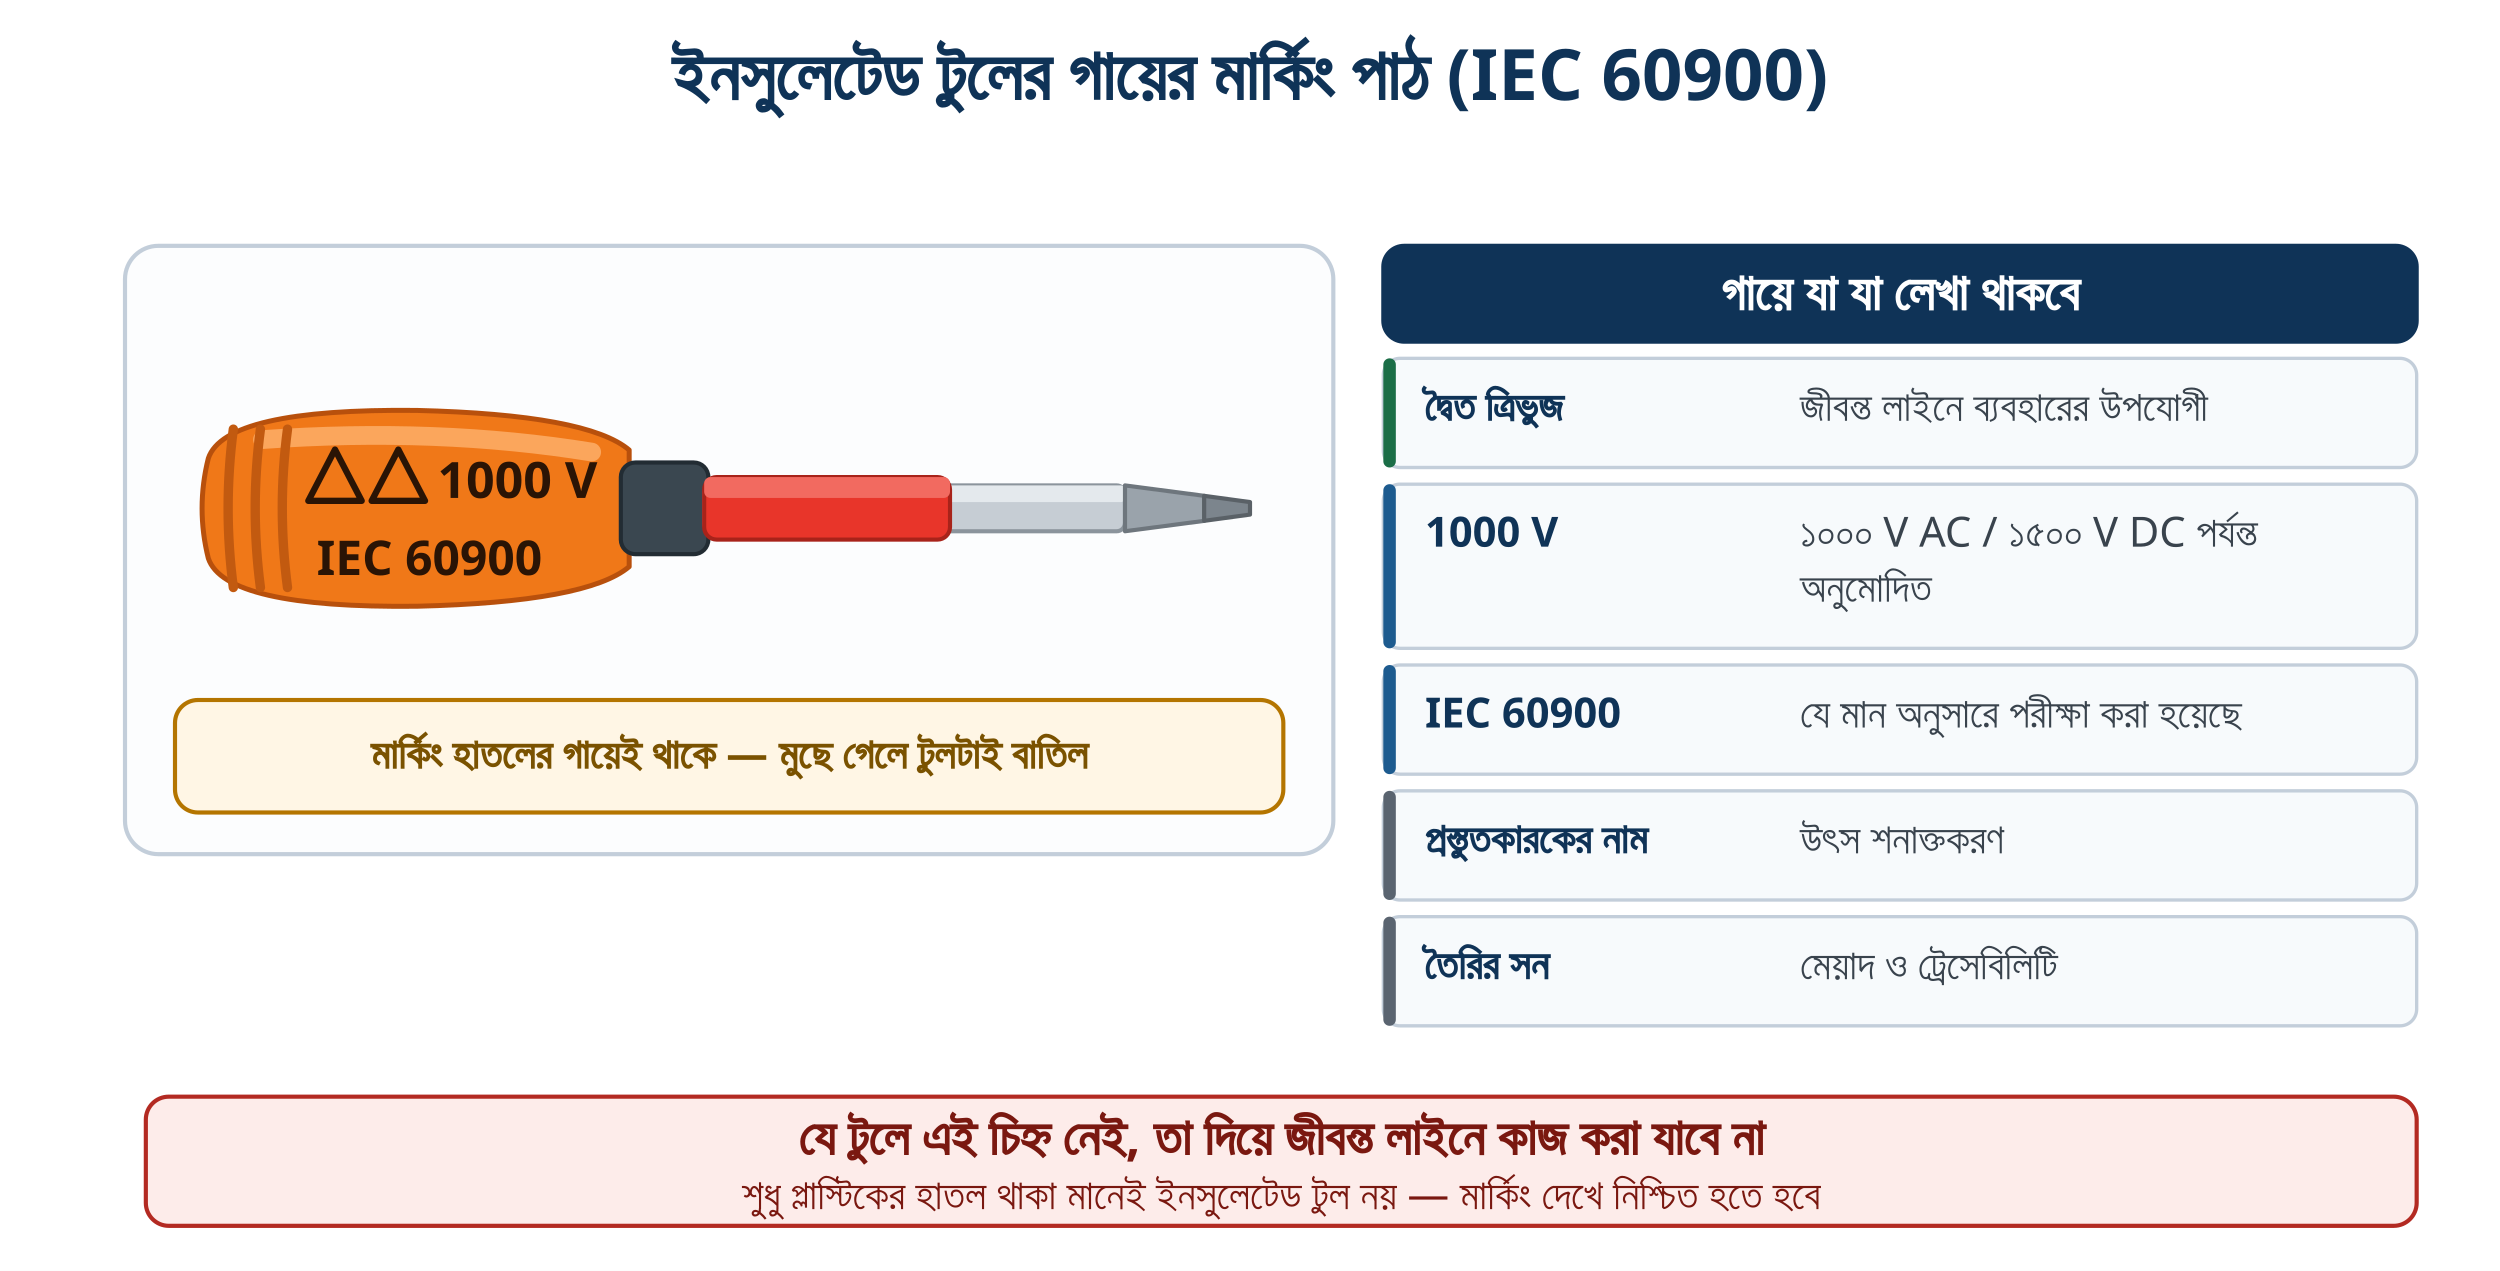
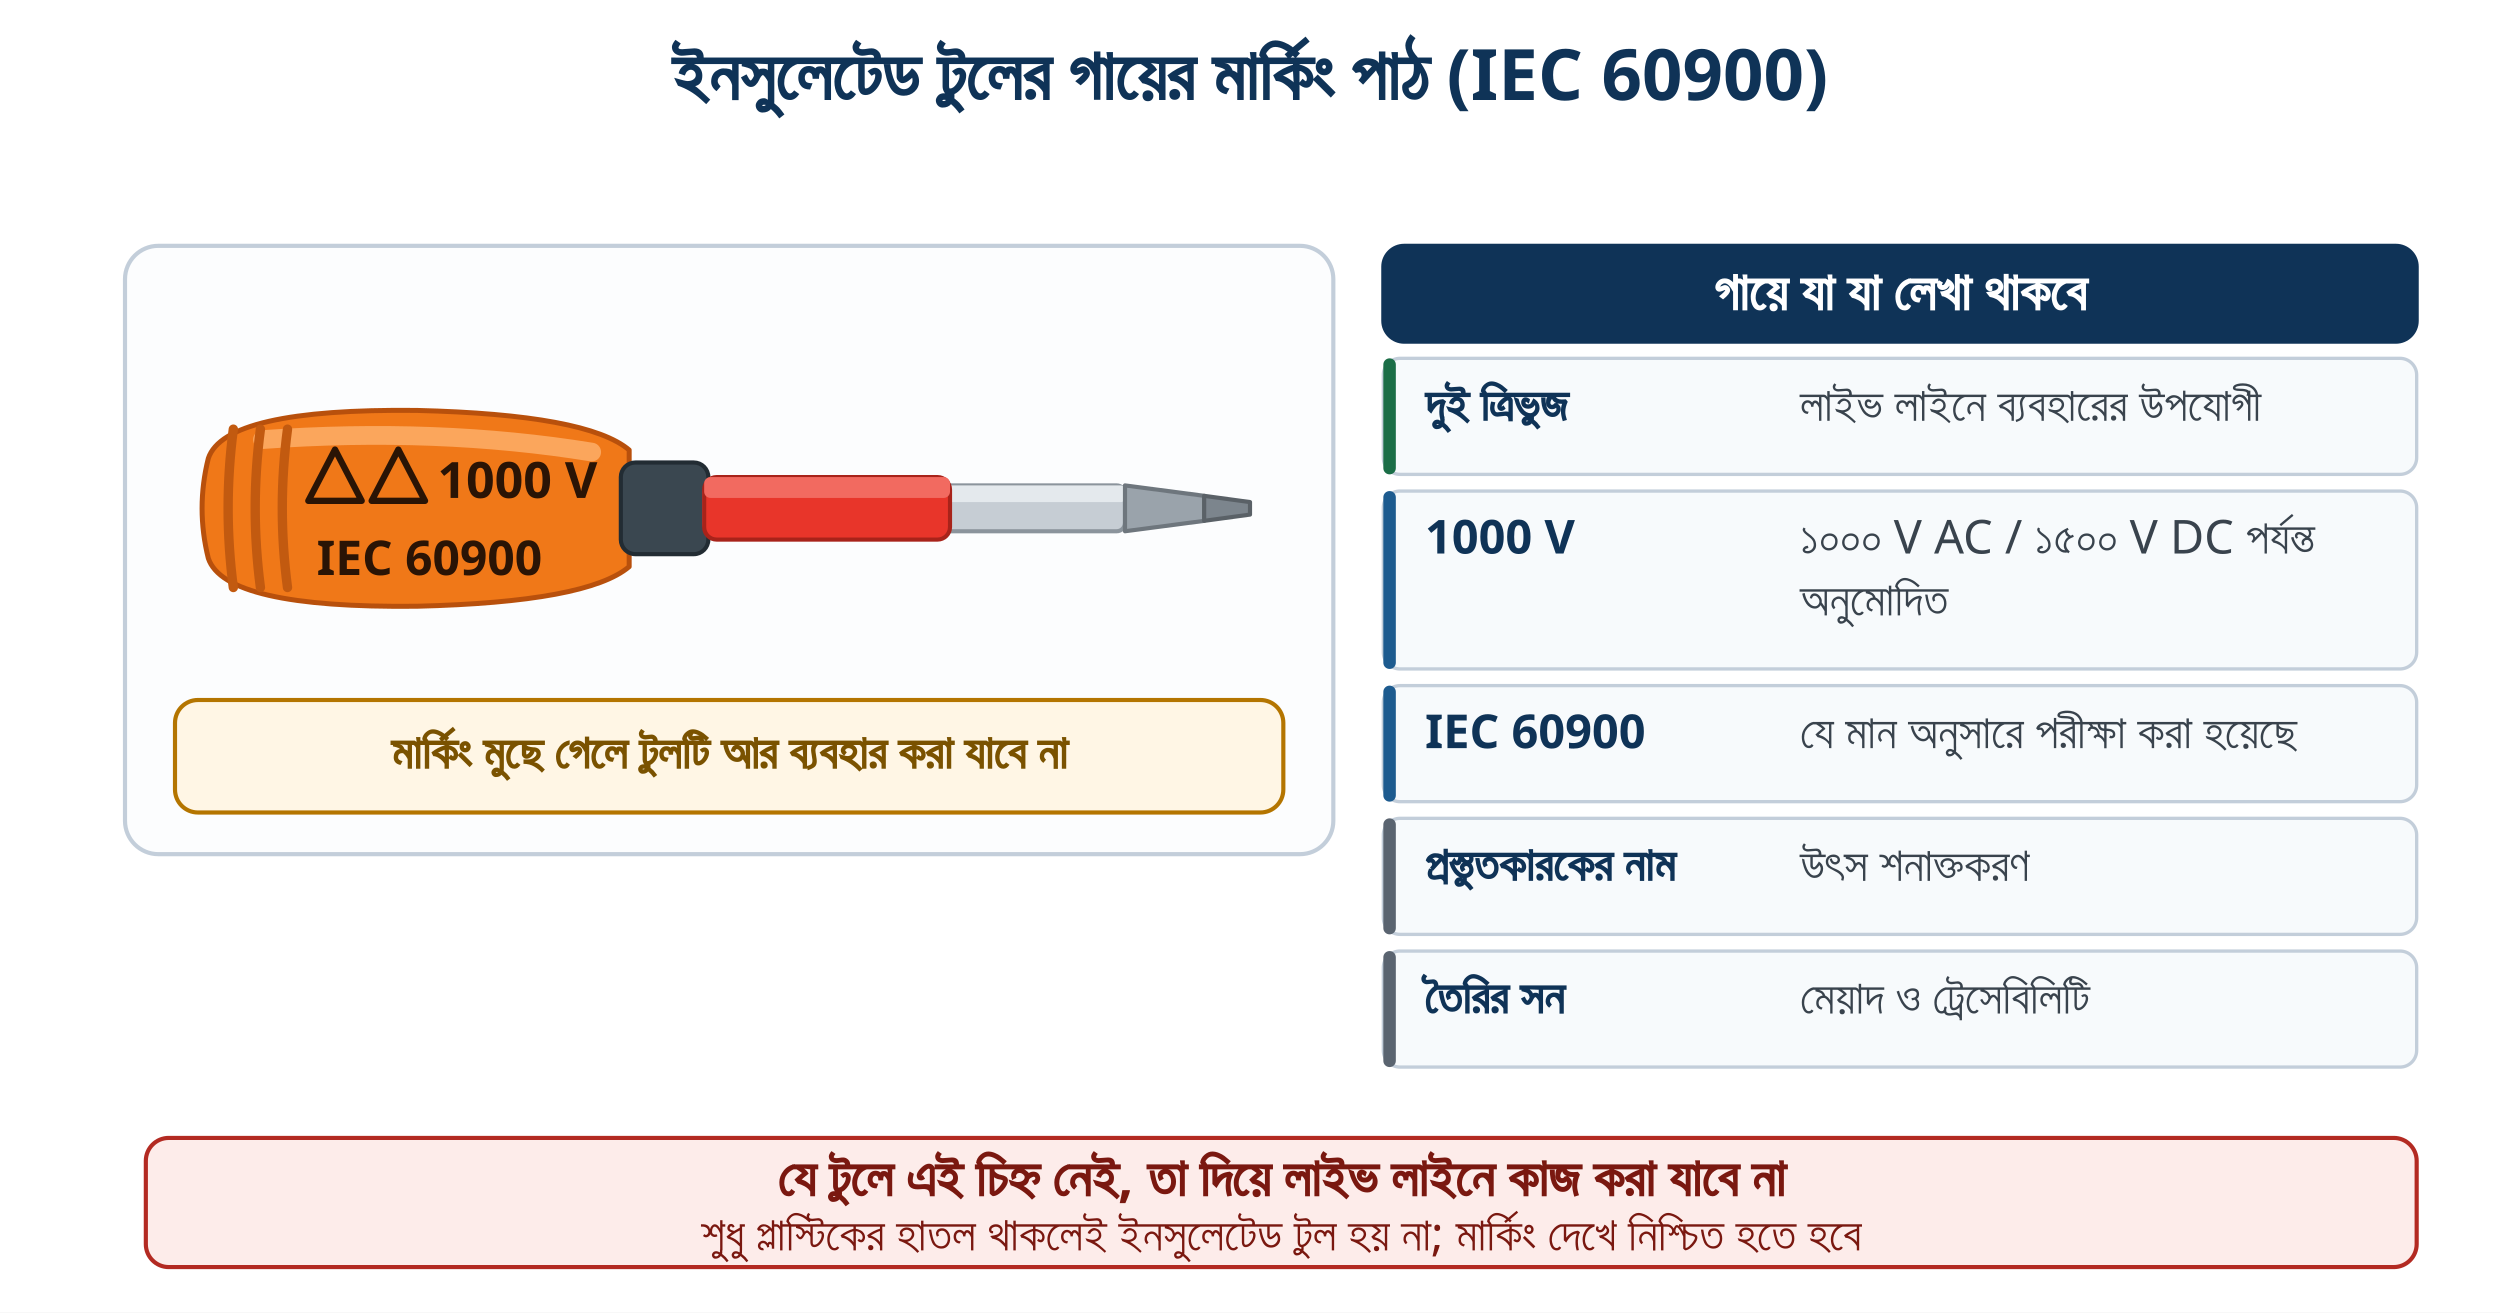
- <svg xmlns="http://www.w3.org/2000/svg" width="1200" height="610" viewBox="0 0 1200 610">
-   <rect width="1200" height="610" fill="#FFFFFF" />
+ <svg xmlns="http://www.w3.org/2000/svg" width="1200" height="630" viewBox="0 0 1200 630">
+   <rect width="1200" height="630" fill="#FFFFFF" />
  <text x="600.0" y="48.0" font-family="Kalpurush" font-size="34" font-weight="700" fill="#0F3357" text-anchor="middle">ইনসুলেটেড টুলের গায়ের মার্কিং পাঠ (IEC 60900)</text>
  <rect x="60.0" y="118.0" width="580.0" height="292.0" rx="16" fill="#FCFDFE" stroke="#C3CEDA" stroke-width="2" />
  <path d="M 302 216.0 Q 282 199.0 200 197.0 Q 108 196.0 100 220.0 Q 94 244.0 100 268.0 Q 108 292.0 200 291.0 Q 282 289.0 302 272.0 Z" fill="#F07818" stroke="#B8500C" stroke-width="2.4" stroke-linecap="round" stroke-linejoin="round" />
  <path d="M 126 211.0 Q 210 205.0 284 217.0" fill="none" stroke="#FBA65C" stroke-width="9" stroke-linecap="round" stroke-linejoin="round" />
  <path d="M 112 206.0 Q 107 244.0 112 282.0" fill="none" stroke="#C25A10" stroke-width="4.5" stroke-linecap="round" stroke-linejoin="round" />
  <path d="M 125 206.0 Q 120 244.0 125 282.0" fill="none" stroke="#C25A10" stroke-width="4.5" stroke-linecap="round" stroke-linejoin="round" />
  <path d="M 138 206.0 Q 133 244.0 138 282.0" fill="none" stroke="#C25A10" stroke-width="4.5" stroke-linecap="round" stroke-linejoin="round" />
  <rect x="298.0" y="222.0" width="42.0" height="44.0" rx="7" fill="#3A4750" stroke="#222C33" stroke-width="2" />
  <rect x="338.0" y="233.0" width="202.0" height="22.0" rx="4" fill="#C6CDD4" stroke="#8B949C" stroke-width="2" />
  <rect x="338.0" y="233.0" width="202.0" height="8.0" rx="2" fill="#E4E9ED" stroke="none" stroke-width="0" />
  <rect x="338.0" y="229.0" width="118.0" height="30.0" rx="6" fill="#E8352A" stroke="#A8231A" stroke-width="2" />
  <rect x="338.0" y="229.0" width="118.0" height="10.0" rx="3" fill="#F26A60" stroke="none" stroke-width="0" />
  <polygon points="540.0,233.0 578.0,238.0 578.0,250.0 540.0,255.0" fill="#9AA3AB" stroke="#6E767D" stroke-width="2" stroke-linejoin="round" />
  <polygon points="578.0,238.0 600.0,241.0 600.0,247.0 578.0,250.0" fill="#7C858D" stroke="#5A6167" stroke-width="2" stroke-linejoin="round" />
  <polygon points="160.8,215.8 173.6,240.4 148.0,240.4" fill="none" stroke="#2A1405" stroke-width="3.04" stroke-linejoin="round" />
  <polygon points="191.2,215.8 204.0,240.4 178.4,240.4" fill="none" stroke="#2A1405" stroke-width="3.04" stroke-linejoin="round" />
  <text x="210.0" y="239.0" font-family="Kalpurush" font-size="24" font-weight="700" fill="#2A1405" text-anchor="start">1000 V</text>
  <text x="152.0" y="276.0" font-family="Kalpurush" font-size="23" font-weight="700" fill="#2A1405" text-anchor="start">IEC 60900</text>
  <rect x="84.0" y="336.0" width="532.0" height="54.0" rx="11" fill="#FFF6E5" stroke="#B47500" stroke-width="2" />
-   <text x="350.0" y="369.0" font-family="Kalpurush" font-size="20" font-weight="700" fill="#7A5200" text-anchor="middle">মার্কিং হাতলের গায়েই থাকে — মুছে গেলে টুলটাই বাতিল</text>
+   <text x="350.0" y="369.0" font-family="Kalpurush" font-size="22.5" font-weight="700" fill="#7A5200" text-anchor="middle">মার্কিং মুছে গেলে টুলটি আর ব্যবহার করা যাবে না</text>
  <rect x="664.0" y="118.0" width="496.0" height="46.0" rx="10" fill="#0F3357" stroke="#0F3357" stroke-width="2" />
-   <text x="912.0" y="149.0" font-family="Kalpurush" font-size="24.5" font-weight="700" fill="#FFFFFF" text-anchor="middle">গায়ে যা যা লেখা থাকবে</text>
-   <rect x="664.0" y="172.0" width="496.0" height="52.4" rx="8" fill="#F7FAFC" stroke="#C3CEDA" stroke-width="1.6" />
-   <rect x="664.0" y="172.0" width="6.0" height="52.4" rx="3" fill="#1B6E47" stroke="none" stroke-width="0" />
-   <text x="684.0" y="202.0" font-family="Kalpurush" font-size="20" font-weight="700" fill="#0F3357" text-anchor="start">দ্বৈত ত্রিভুজ</text>
-   <text x="864.0" y="202.0" font-family="Kalpurush" font-size="20" font-weight="400" fill="#39434D" text-anchor="start">জীবন্ত লাইনে ব্যবহারের উপযোগী</text>
-   <rect x="664.0" y="232.4" width="496.0" height="78.8" rx="8" fill="#F7FAFC" stroke="#C3CEDA" stroke-width="1.6" />
-   <rect x="664.0" y="232.4" width="6.0" height="78.8" rx="3" fill="#1D5B8F" stroke="none" stroke-width="0" />
-   <text x="684.0" y="262.4" font-family="Kalpurush" font-size="20" font-weight="700" fill="#0F3357" text-anchor="start">1000 V</text>
-   <text x="864.0" y="262.4" font-family="Kalpurush" font-size="20" font-weight="400" fill="#39434D" text-anchor="start">১০০০ V AC / ১৫০০ V DC পর্যন্ত</text>
-   <text x="864.0" y="288.8" font-family="Kalpurush" font-size="20" font-weight="400" fill="#39434D" text-anchor="start">অনুমোদিত</text>
-   <rect x="664.0" y="319.2" width="496.0" height="52.4" rx="8" fill="#F7FAFC" stroke="#C3CEDA" stroke-width="1.6" />
-   <rect x="664.0" y="319.2" width="6.0" height="52.4" rx="3" fill="#1D5B8F" stroke="none" stroke-width="0" />
-   <text x="684.0" y="349.2" font-family="Kalpurush" font-size="20" font-weight="700" fill="#0F3357" text-anchor="start">IEC 60900</text>
-   <text x="864.0" y="349.2" font-family="Kalpurush" font-size="20" font-weight="400" fill="#39434D" text-anchor="start">যে মান অনুসারে পরীক্ষা করা হয়েছে</text>
-   <rect x="664.0" y="379.6" width="496.0" height="52.4" rx="8" fill="#F7FAFC" stroke="#C3CEDA" stroke-width="1.6" />
-   <rect x="664.0" y="379.6" width="6.0" height="52.4" rx="3" fill="#5A6470" stroke="none" stroke-width="0" />
-   <text x="684.0" y="409.6" font-family="Kalpurush" font-size="20" font-weight="700" fill="#0F3357" text-anchor="start">প্রস্তুতকারকের নাম</text>
-   <text x="864.0" y="409.6" font-family="Kalpurush" font-size="20" font-weight="400" fill="#39434D" text-anchor="start">উৎস শনাক্তকরণ</text>
-   <rect x="664.0" y="440.0" width="496.0" height="52.4" rx="8" fill="#F7FAFC" stroke="#C3CEDA" stroke-width="1.6" />
-   <rect x="664.0" y="440.0" width="6.0" height="52.4" rx="3" fill="#5A6470" stroke="none" stroke-width="0" />
-   <text x="684.0" y="470.0" font-family="Kalpurush" font-size="20" font-weight="700" fill="#0F3357" text-anchor="start">তৈরির সন</text>
-   <text x="864.0" y="470.0" font-family="Kalpurush" font-size="20" font-weight="400" fill="#39434D" text-anchor="start">মেয়াদ ও ট্রেসেবিলিটি</text>
-   <rect x="70.0" y="526.4" width="1090.0" height="62.0" rx="11" fill="#FDECEA" stroke="#B32A22" stroke-width="2" />
-   <text x="615.0" y="554.4" font-family="Kalpurush" font-size="24.5" font-weight="700" fill="#7A1810" text-anchor="middle">যে টুলে এই চিহ্ন নেই, তা দিয়ে জীবন্ত লাইনে কাজ করা যাবে না</text>
-   <text x="615.0" y="580.4" font-family="Kalpurush" font-size="20" font-weight="400" fill="#7A1810" text-anchor="middle">শুধু প্লাস্টিকের হাতল থাকা মানেই ইনসুলেটেড টুল নয় — মার্কিং দেখে নিশ্চিত হতে হবে</text>
+   <text x="912.0" y="149.0" font-family="Kalpurush" font-size="25.5" font-weight="700" fill="#FFFFFF" text-anchor="middle">গায়ে যা যা লেখা থাকবে</text>
+   <rect x="664.0" y="172.0" width="496.0" height="55.7" rx="8" fill="#F7FAFC" stroke="#C3CEDA" stroke-width="1.6" />
+   <rect x="664.0" y="172.0" width="6.0" height="55.7" rx="3" fill="#1B6E47" stroke="none" stroke-width="0" />
+   <text x="684.0" y="202.0" font-family="Kalpurush" font-size="22.5" font-weight="700" fill="#0F3357" text-anchor="start">দুই ত্রিভুজ</text>
+   <text x="864.0" y="202.0" font-family="Kalpurush" font-size="22.5" font-weight="400" fill="#39434D" text-anchor="start">লাইভ লাইনে ব্যবহারের উপযোগী</text>
+   <rect x="664.0" y="235.7" width="496.0" height="85.4" rx="8" fill="#F7FAFC" stroke="#C3CEDA" stroke-width="1.6" />
+   <rect x="664.0" y="235.7" width="6.0" height="85.4" rx="3" fill="#1D5B8F" stroke="none" stroke-width="0" />
+   <text x="684.0" y="265.7" font-family="Kalpurush" font-size="22.5" font-weight="700" fill="#0F3357" text-anchor="start">1000 V</text>
+   <text x="864.0" y="265.7" font-family="Kalpurush" font-size="22.5" font-weight="400" fill="#39434D" text-anchor="start">১০০০ V AC / ১৫০০ V DC পর্যন্ত</text>
+   <text x="864.0" y="295.4" font-family="Kalpurush" font-size="22.5" font-weight="400" fill="#39434D" text-anchor="start">অনুমোদিত</text>
+   <rect x="664.0" y="329.1" width="496.0" height="55.7" rx="8" fill="#F7FAFC" stroke="#C3CEDA" stroke-width="1.6" />
+   <rect x="664.0" y="329.1" width="6.0" height="55.7" rx="3" fill="#1D5B8F" stroke="none" stroke-width="0" />
+   <text x="684.0" y="359.1" font-family="Kalpurush" font-size="22.5" font-weight="700" fill="#0F3357" text-anchor="start">IEC 60900</text>
+   <text x="864.0" y="359.1" font-family="Kalpurush" font-size="22.5" font-weight="400" fill="#39434D" text-anchor="start">যে মান অনুসারে পরীক্ষা করা হয়েছে</text>
+   <rect x="664.0" y="392.8" width="496.0" height="55.7" rx="8" fill="#F7FAFC" stroke="#C3CEDA" stroke-width="1.6" />
+   <rect x="664.0" y="392.8" width="6.0" height="55.7" rx="3" fill="#5A6470" stroke="none" stroke-width="0" />
+   <text x="684.0" y="422.8" font-family="Kalpurush" font-size="22.5" font-weight="700" fill="#0F3357" text-anchor="start">প্রস্তুতকারকের নাম</text>
+   <text x="864.0" y="422.8" font-family="Kalpurush" font-size="22.5" font-weight="400" fill="#39434D" text-anchor="start">উৎস শনাক্তকরণ</text>
+   <rect x="664.0" y="456.5" width="496.0" height="55.7" rx="8" fill="#F7FAFC" stroke="#C3CEDA" stroke-width="1.6" />
+   <rect x="664.0" y="456.5" width="6.0" height="55.7" rx="3" fill="#5A6470" stroke="none" stroke-width="0" />
+   <text x="684.0" y="486.5" font-family="Kalpurush" font-size="22.5" font-weight="700" fill="#0F3357" text-anchor="start">তৈরির সন</text>
+   <text x="864.0" y="486.5" font-family="Kalpurush" font-size="22.5" font-weight="400" fill="#39434D" text-anchor="start">মেয়াদ ও ট্রেসেবিলিটি</text>
+   <rect x="70.0" y="546.2" width="1090.0" height="62.0" rx="11" fill="#FDECEA" stroke="#B32A22" stroke-width="2" />
+   <text x="615.0" y="574.2" font-family="Kalpurush" font-size="25.5" font-weight="700" fill="#7A1810" text-anchor="middle">যে টুলে এই চিহ্ন নেই, তা দিয়ে লাইভ লাইনে কাজ করা যাবে না</text>
+   <text x="615.0" y="600.2" font-family="Kalpurush" font-size="22.5" font-weight="400" fill="#7A1810" text-anchor="middle">শুধু প্লাস্টিকের হাতল থাকলেই ইনসুলেটেড টুল হয় না; মার্কিং দেখে নিশ্চিত হতে হবে</text>
</svg>
